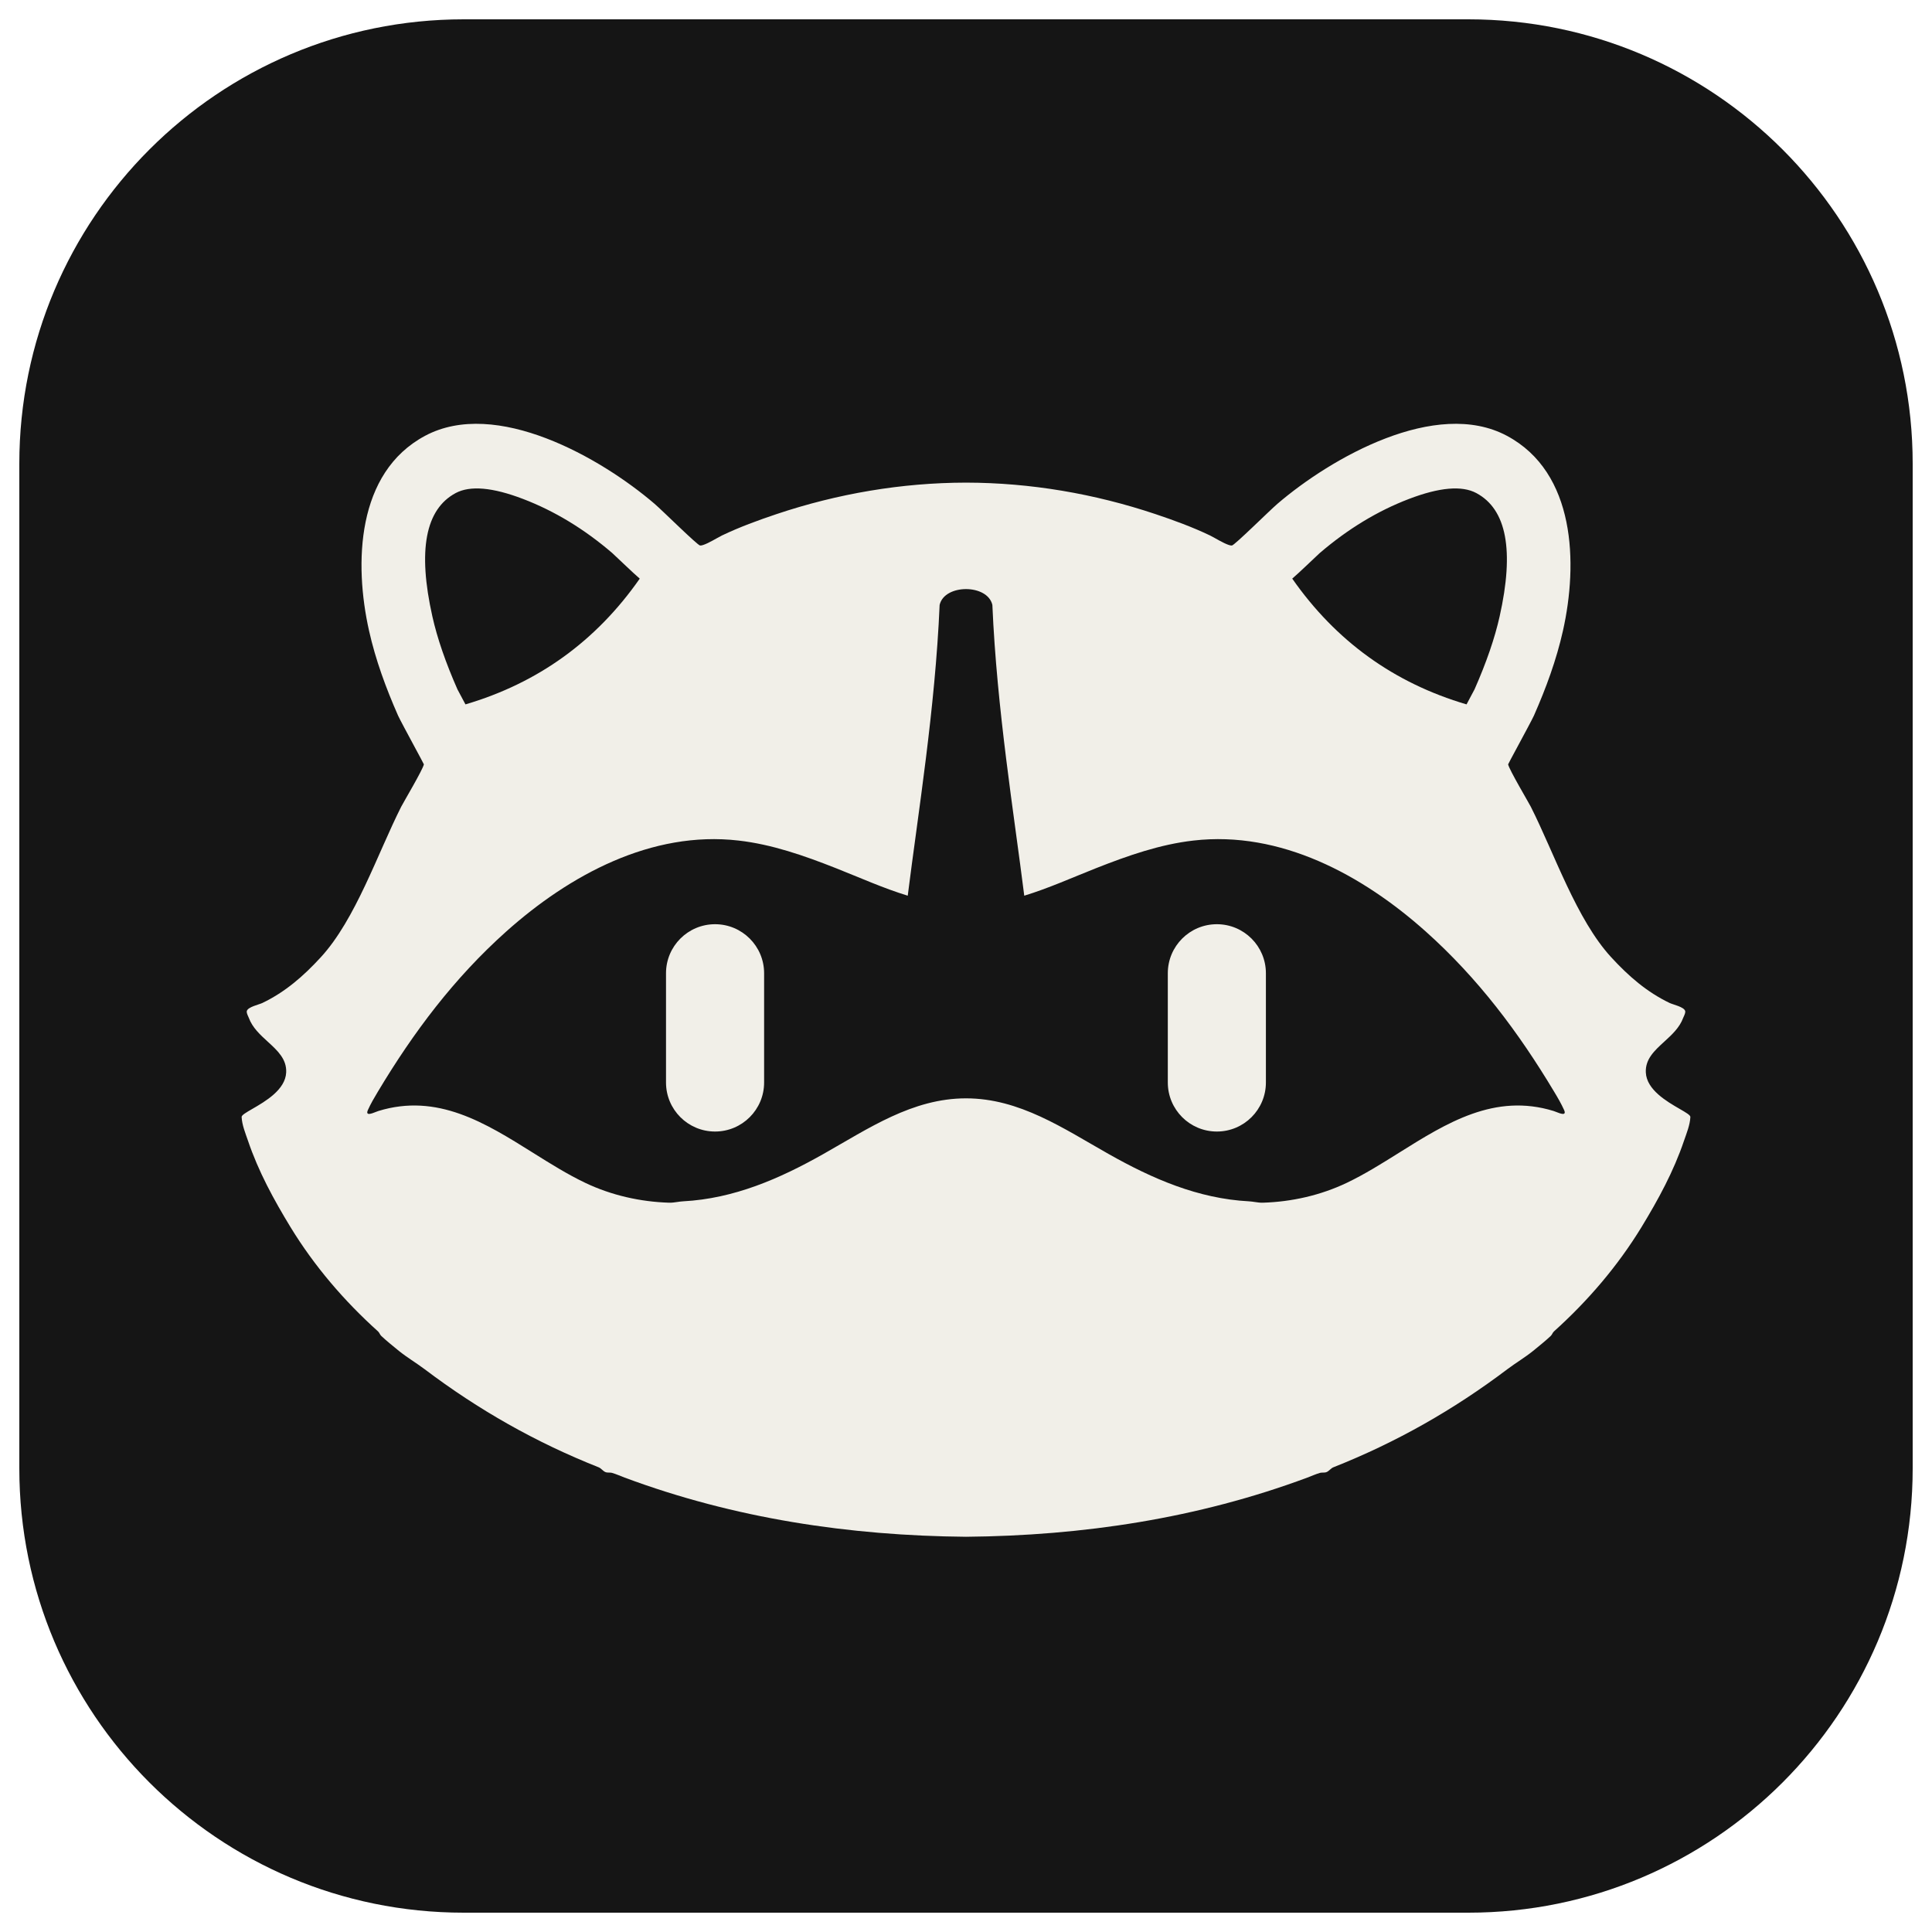
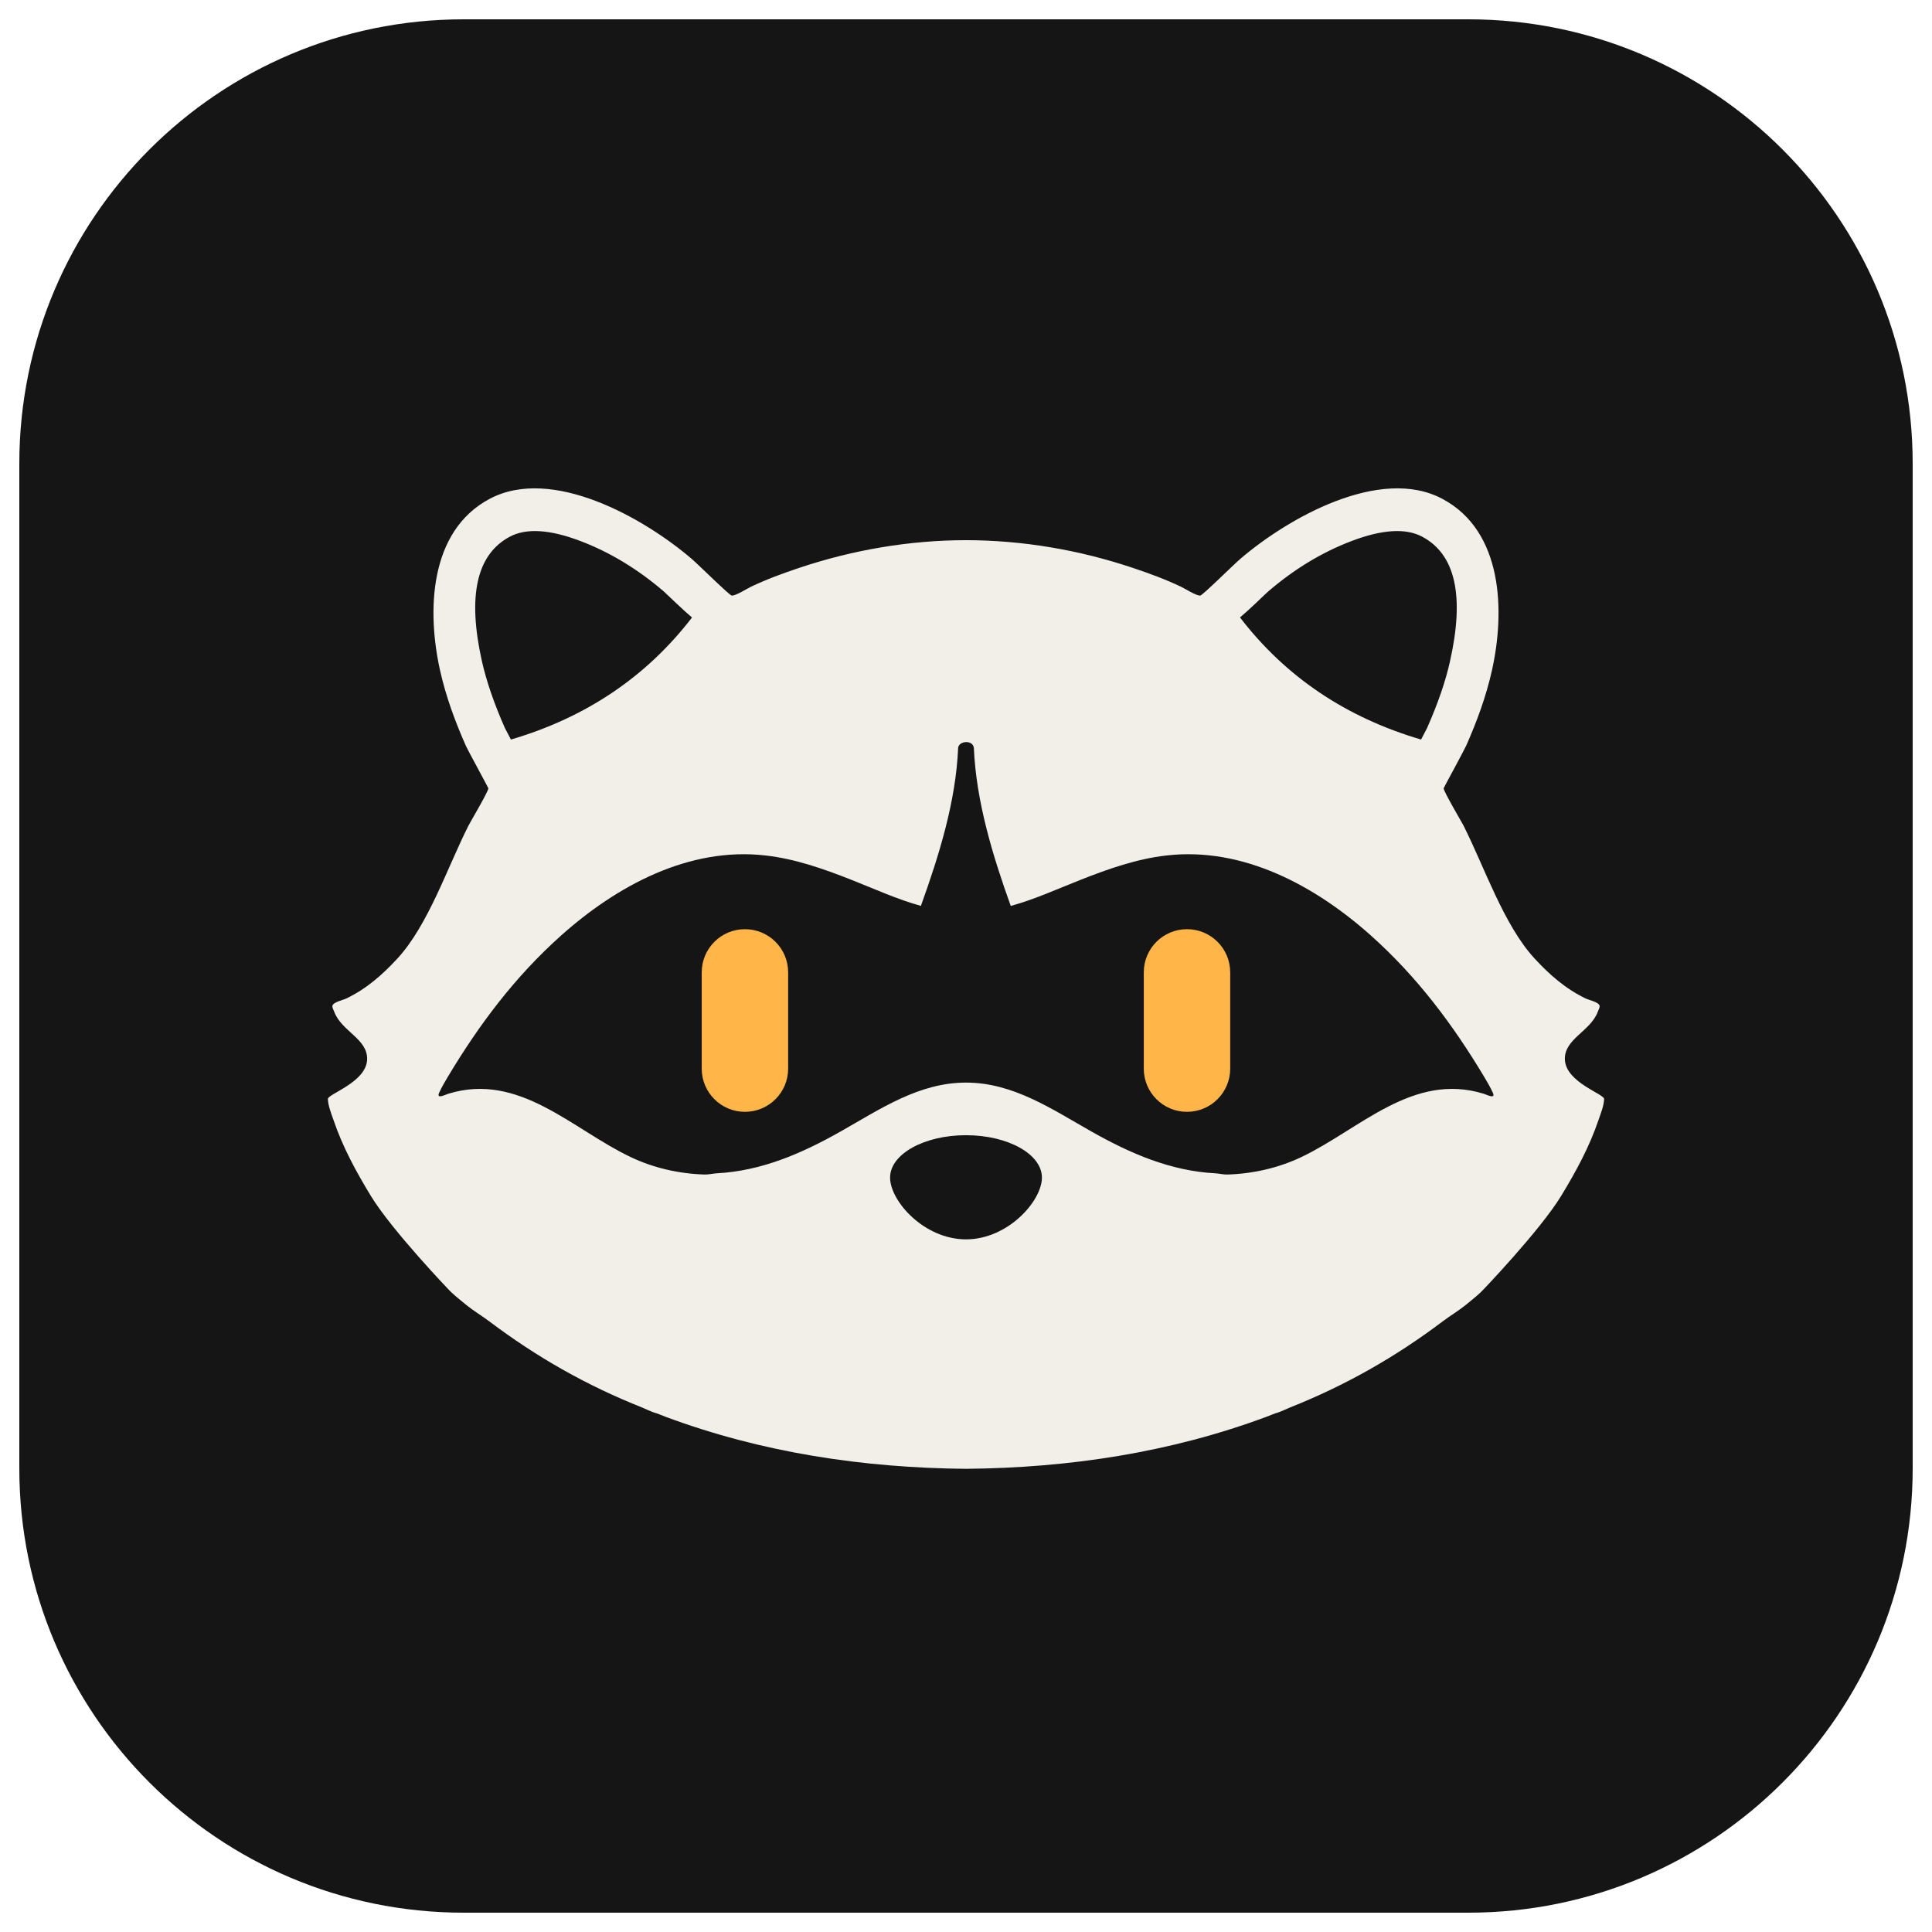
<svg xmlns="http://www.w3.org/2000/svg" viewBox="0 0 200 200">
-   <path fill="#151515" d="M48.0 2.0H152.0C177.406 2.0 198.0 22.594 198.0 48.0V152.0C198.0 177.406 177.406 198.0 152.0 198.0H48.0C22.594 198.0 2.0 177.406 2.0 152.0V48.0C2.0 22.594 22.594 2.0 48.0 2.0Z" />
-   <path fill="#f1efe8" d="M100.0 49.961C106.661 49.97 113.297 51.104 119.614 53.22C121.521 53.859 123.444 54.564 125.259 55.43C125.362 55.477 125.542 55.577 125.757 55.698C126.344 56.028 127.201 56.508 127.527 56.471C127.804 56.446 131.374 52.901 132.231 52.162C137.792 47.391 148.653 41.192 155.994 45.114C163.118 48.92 163.353 58.344 161.799 65.283C161.118 68.324 160.043 71.238 158.792 74.078C158.642 74.415 157.783 76.011 157.079 77.32C156.555 78.294 156.117 79.108 156.12 79.126C156.23 79.68 158.237 83.057 158.472 83.519C160.917 88.366 163.193 95.187 166.797 99.101C168.578 101.042 170.476 102.696 172.845 103.83C173.172 103.99 174.34 104.234 174.449 104.662C174.488 104.823 174.383 105.055 174.301 105.233C174.277 105.286 174.255 105.335 174.239 105.376C173.869 106.384 173.064 107.12 172.283 107.833C171.275 108.755 170.309 109.638 170.375 111.021C170.46 112.815 172.539 114.018 173.876 114.792C174.524 115.166 174.998 115.441 174.987 115.632C174.945 116.464 174.6 117.296 174.332 118.077C173.248 121.277 171.669 124.167 169.922 127.04C167.452 131.08 164.369 134.675 160.858 137.834C160.715 137.968 160.673 138.17 160.522 138.304C159.959 138.833 159.304 139.354 158.699 139.85C157.876 140.513 156.918 141.084 156.053 141.731C150.459 145.956 144.554 149.308 138.027 151.895C137.758 152.004 137.59 152.282 137.321 152.391C137.207 152.438 137.082 152.44 136.955 152.442C136.858 152.443 136.761 152.445 136.666 152.466C136.212 152.592 135.767 152.802 135.33 152.962C123.99 157.187 112.079 158.976 100.0 159.086C87.921 158.976 76.01 157.187 64.67 152.962C64.233 152.802 63.788 152.592 63.334 152.466C63.239 152.445 63.142 152.443 63.045 152.442C62.918 152.44 62.793 152.438 62.679 152.391C62.41 152.282 62.242 152.004 61.973 151.895C55.446 149.308 49.541 145.956 43.947 141.731C43.082 141.084 42.124 140.513 41.301 139.85C40.696 139.354 40.041 138.833 39.478 138.304C39.327 138.17 39.285 137.968 39.142 137.834C35.631 134.675 32.548 131.08 30.078 127.04C28.331 124.167 26.752 121.277 25.668 118.077C25.4 117.296 25.055 116.464 25.013 115.632C25.002 115.441 25.476 115.166 26.124 114.792C27.461 114.018 29.54 112.815 29.625 111.021C29.691 109.638 28.725 108.755 27.717 107.833C26.936 107.12 26.131 106.384 25.761 105.376C25.745 105.335 25.723 105.286 25.699 105.233C25.617 105.054 25.512 104.823 25.551 104.662C25.66 104.234 26.828 103.99 27.155 103.83C29.524 102.696 31.422 101.042 33.203 99.101C36.807 95.187 39.083 88.366 41.528 83.519C41.763 83.057 43.77 79.68 43.88 79.126C43.883 79.108 43.445 78.294 42.921 77.32C42.217 76.011 41.358 74.415 41.208 74.078C39.957 71.238 38.882 68.324 38.201 65.283C36.647 58.344 36.882 48.92 44.006 45.114C51.347 41.192 62.208 47.391 67.769 52.162C68.626 52.901 72.196 56.446 72.473 56.471C72.799 56.508 73.656 56.028 74.243 55.698C74.458 55.577 74.638 55.477 74.741 55.43C76.556 54.564 78.479 53.859 80.386 53.22C86.703 51.104 93.339 49.97 100.0 49.961ZM97.27 62.62C96.808 73.411 95.037 84.202 93.969 92.722C91.437 91.949 88.993 90.843 86.484 89.853C83.242 88.576 79.916 87.408 76.455 87.014C67.442 85.972 58.958 90.575 52.397 96.438C47.004 101.26 42.804 106.854 39.117 113.012C38.747 113.625 38.378 114.255 38.084 114.91C37.803 115.547 38.478 115.279 38.918 115.104C39.018 115.064 39.105 115.029 39.167 115.011C45.272 113.132 50.243 116.245 55.17 119.331C56.961 120.453 58.747 121.571 60.579 122.445C63.292 123.738 66.282 124.41 69.264 124.503C69.547 124.513 69.827 124.471 70.107 124.43C70.31 124.4 70.513 124.371 70.718 124.36C75.968 124.083 80.688 122.033 85.25 119.454C89.92 116.817 94.456 113.7 100.0 113.7C105.544 113.7 110.08 116.817 114.75 119.454C119.312 122.033 124.032 124.083 129.282 124.36C129.487 124.371 129.69 124.4 129.893 124.43C130.173 124.471 130.453 124.513 130.736 124.503C133.718 124.41 136.708 123.738 139.421 122.445C141.253 121.571 143.038 120.453 144.83 119.331C149.757 116.245 154.728 113.132 160.833 115.011C160.895 115.029 160.982 115.064 161.082 115.104C161.522 115.279 162.197 115.547 161.916 114.91C161.622 114.255 161.253 113.625 160.883 113.012C157.196 106.854 152.996 101.26 147.603 96.438C141.042 90.575 132.558 85.972 123.545 87.014C120.084 87.408 116.758 88.576 113.516 89.853C111.007 90.843 108.563 91.949 106.031 92.722C104.963 84.202 103.192 73.411 102.73 62.62C102.226 60.436 97.774 60.436 97.27 62.62ZM48.184 72.918Q59.449 69.601 66.227 59.9Q65.568 59.322 64.856 58.642Q63.564 57.409 63.379 57.25Q59.033 53.521 54.154 51.654Q49.417 49.842 47.173 51.041Q42.462 53.558 44.759 63.814Q45.512 67.181 47.357 71.367Q47.387 71.434 48.184 72.918ZM133.772 59.898Q140.55 69.601 151.816 72.918Q152.614 71.431 152.647 71.356Q154.488 67.181 155.241 63.815Q157.538 53.558 152.828 51.042Q150.583 49.842 145.846 51.654Q140.967 53.521 136.607 57.262Q136.436 57.409 135.144 58.642Q134.433 59.321 133.772 59.898ZM125.969 95.674C128.773 95.674 131.046 97.947 131.046 100.752V112.058C131.046 114.863 128.773 117.136 125.969 117.136C123.164 117.136 120.891 114.863 120.891 112.058V100.752C120.891 97.947 123.164 95.674 125.969 95.674ZM74.023 95.674C76.827 95.674 79.101 97.947 79.101 100.752V112.058C79.101 114.863 76.827 117.136 74.023 117.136C71.219 117.136 68.945 114.863 68.945 112.058V100.752C68.945 97.947 71.219 95.674 74.023 95.674Z" />
+   <rect x="2" y="2" width="196" height="196" rx="46" fill="#151515" />
+   <g transform="translate(26.00 42.650) scale(0.74) translate(10.73 10.68)" fill="#f1efe8">
+     <path fill-rule="evenodd" d="M89.27,7.25c-7.93.01-15.83,1.36-23.35,3.88-2.27.76-4.56,1.6-6.72,2.63-.46.21-2.17,1.3-2.7,1.24-.33-.03-4.58-4.25-5.6-5.13C44.28,4.19,31.35-3.19,22.61,1.48c-8.48,4.53-8.76,15.75-6.91,24.01.81,3.62,2.09,7.09,3.58,10.47.31.7,3.19,5.96,3.18,6.01-.13.66-2.52,4.68-2.8,5.23-2.91,5.77-5.62,13.89-9.91,18.55-2.12,2.31-4.38,4.28-7.2,5.63-.39.19-1.78.48-1.91.99-.06.25.17.64.25.85,1.01,2.75,4.74,3.8,4.6,6.72C5.34,83.11-.04,84.73,0,85.43c.05.99.46,1.98.78,2.91,1.29,3.81,3.17,7.25,5.25,10.67,2.94,4.81,11.01,13.25,11.19,13.41.67.63,1.45,1.25,2.17,1.84.98.79,2.12,1.47,3.15,2.24,6.66,5.03,13.69,9.02,21.46,12.1.32.13,1.36.62,1.62.68.54.15,1.07.4,1.59.59,13.5,5.03,27.68,7.16,42.06,7.29,14.38-.13,28.56-2.26,42.06-7.29.52-.19,1.05-.44,1.59-.59.26-.06,1.3-.55,1.62-.68,7.77-3.08,14.8-7.07,21.46-12.1,1.03-.77,2.17-1.45,3.15-2.24.72-.59,1.5-1.21,2.17-1.84.18-.16,8.25-8.6,11.19-13.41,2.08-3.42,3.96-6.86,5.25-10.67.32-.93.73-1.92.78-2.91.04-.7-5.34-2.32-5.49-5.49-.14-2.92,3.59-3.97,4.6-6.72.08-.21.31-.6.25-.85-.13-.51-1.52-.8-1.91-.99-2.82-1.35-5.08-3.32-7.2-5.63-4.29-4.66-7-12.78-9.91-18.55-.28-.55-2.67-4.57-2.8-5.23,0-.05,2.87-5.31,3.18-6.01,1.49-3.38,2.77-6.85,3.58-10.47,1.85-8.26,1.57-19.48-6.91-24.01-8.74-4.67-21.67,2.71-28.29,8.39-1.02.88-5.27,5.1-5.6,5.13-.53.06-2.24-1.03-2.7-1.24-2.16-1.03-4.45-1.87-6.72-2.63-7.52-2.52-15.42-3.87-23.35-3.88Z M25.61,35.14c-.52-.99-.8-1.52-.84-1.6-1.52-3.44-2.59-6.56-3.22-9.36-2.04-9.13-.75-14.93,3.89-17.41,2.32-1.24,5.64-1.03,9.97.63,4.08,1.56,7.94,3.9,11.57,7.01.17.15.78.73,1.83,1.73.76.72,1.47,1.36,2.13,1.93-6.38,8.29-14.82,13.98-25.33,17.07Z M127.6,18.06c.66-.56,1.37-1.2,2.13-1.92,1.05-1,1.65-1.58,1.82-1.72,3.63-3.12,7.5-5.46,11.58-7.02,4.33-1.66,7.65-1.87,9.97-.63,4.64,2.48,5.93,8.28,3.88,17.41-.62,2.8-1.69,5.91-3.21,9.35-.03.08-.32.62-.84,1.61-10.51-3.09-18.96-8.78-25.33-17.08Z M162.98,84.57c-.35-.78-.79-1.53-1.23-2.26-4.39-7.33-9.39-13.99-15.81-19.73-7.81-6.98-17.91-12.46-28.64-11.22-4.12.47-8.08,1.86-11.94,3.38-3.29,1.3-6.49,2.76-9.83,3.68-2.55-7.1-4.84-14.64-5.16-22.09-.12-1.21-2.14-1.01-2.2,0-.32,7.47-2.65,14.97-5.21,22.08-3.33-.92-6.51-2.38-9.78-3.67-3.86-1.52-7.82-2.91-11.94-3.38-10.73-1.24-20.83,4.24-28.64,11.22-6.42,5.74-11.42,12.4-15.81,19.73-.44.73-.88,1.48-1.23,2.26-.41.93.89.24,1.29.12,9.91-3.05,17.31,4.95,25.49,8.85,3.23,1.54,6.79,2.34,10.34,2.45.58.02,1.15-.14,1.73-.17,6.25-.33,11.87-2.77,17.3-5.84,5.56-3.14,10.96-6.85,17.56-6.85s12,3.71,17.56,6.85c5.43,3.07,11.05,5.51,17.3,5.84.58.03,1.15.19,1.73.17,3.55-.11,7.11-.91,10.34-2.45,8.18-3.9,15.58-11.9,25.49-8.85.4.12,1.7.81,1.29-.12Z M99.89,96.42c0,3.27-4.75,8.64-10.62,8.64s-10.62-5.36-10.62-8.64,4.75-5.93,10.62-5.93,10.62,2.65,10.62,5.93Z" />
+     <rect x="52.30" y="61.67" width="12.09" height="25.55" rx="6.04" fill="#ffb547" />
+     <rect x="114.14" y="61.67" width="12.09" height="25.55" rx="6.04" fill="#ffb547" />
+   </g>
</svg>
